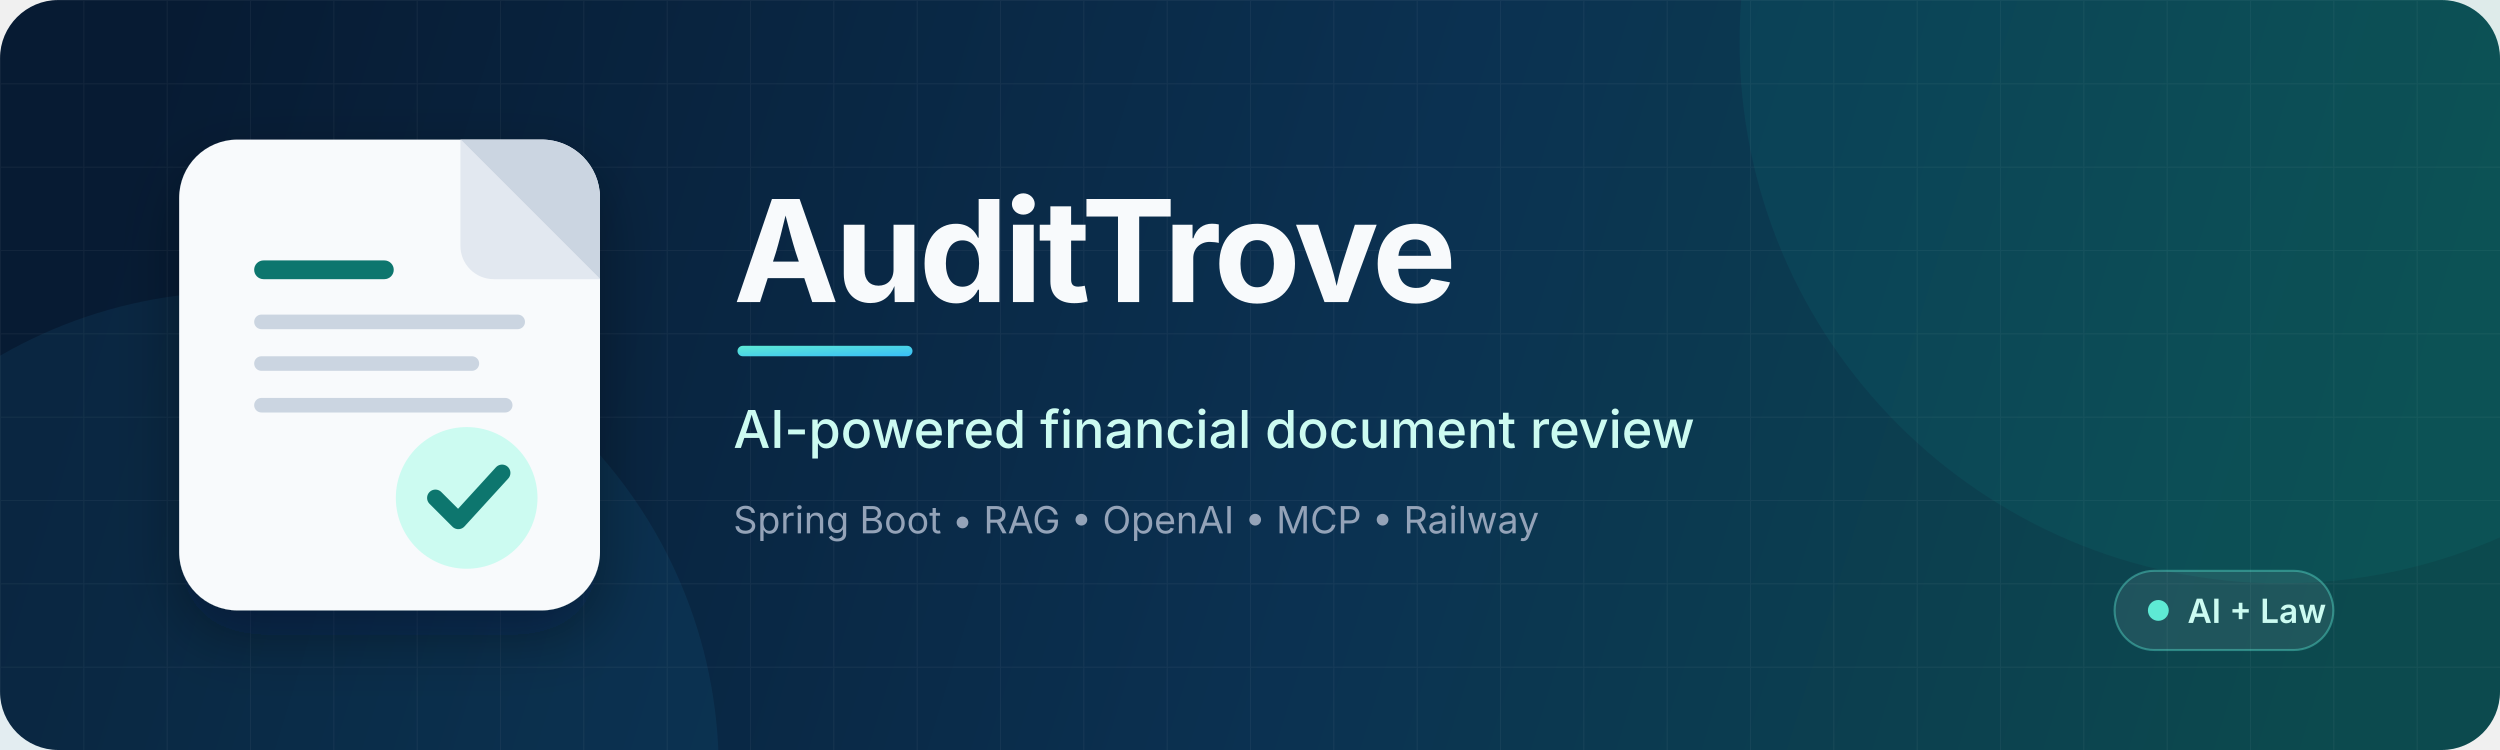
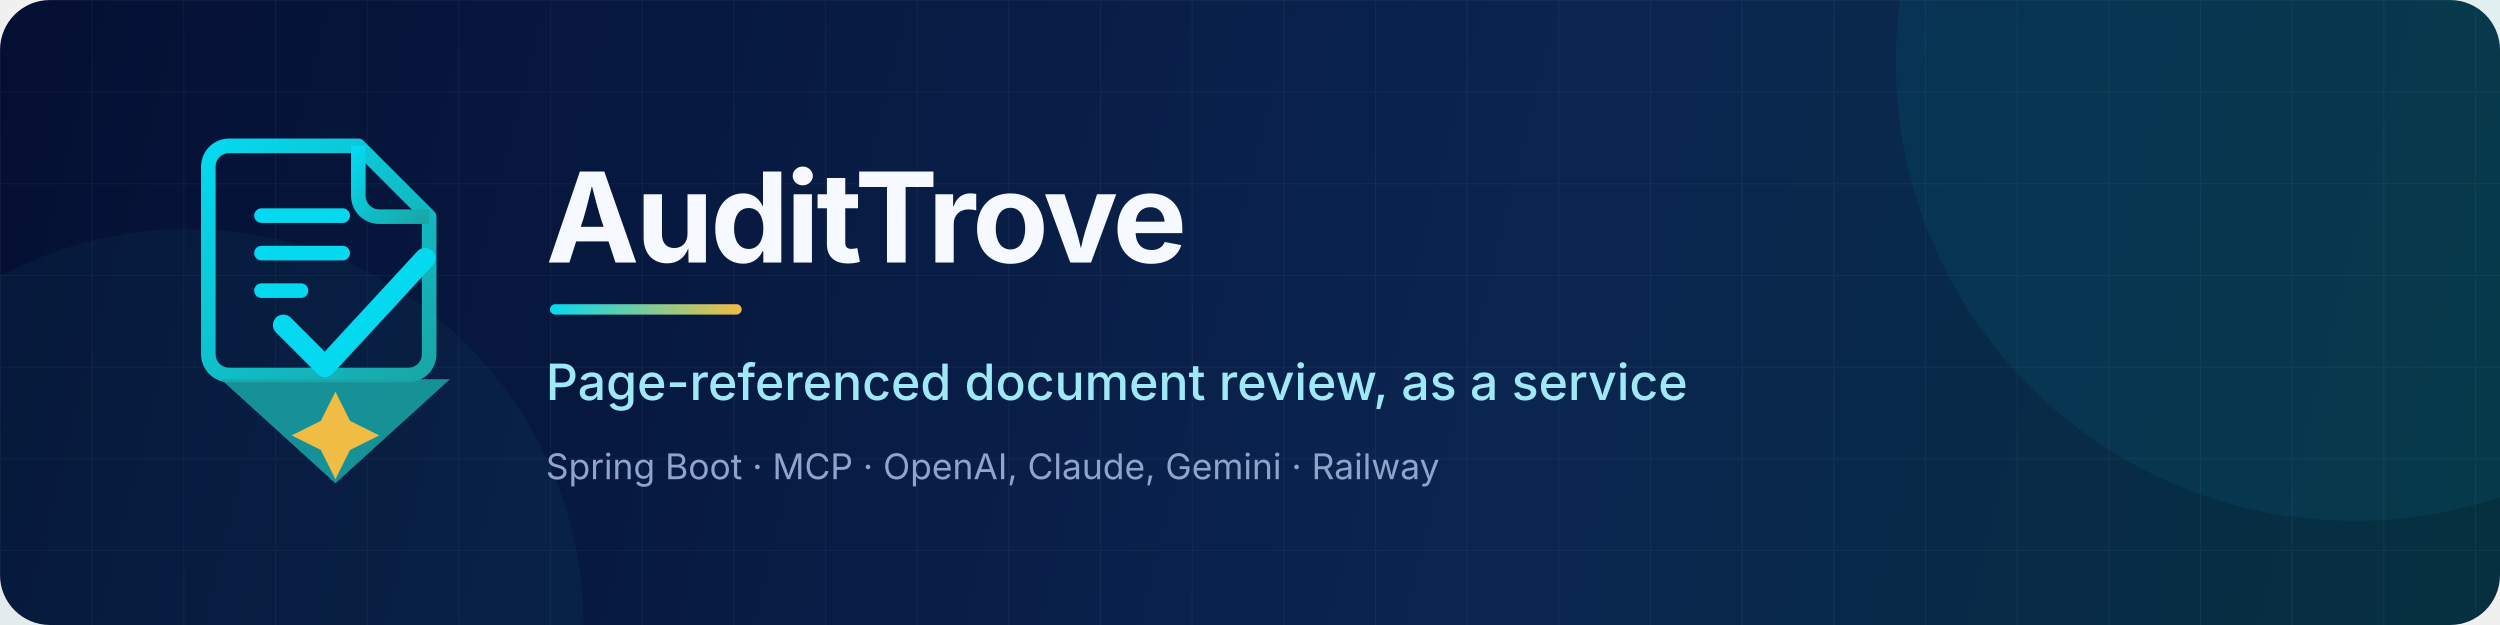
- <svg xmlns="http://www.w3.org/2000/svg" width="1200" height="360" viewBox="0 0 1200 360" fill="none">
+ <svg xmlns="http://www.w3.org/2000/svg" width="1200" height="300" viewBox="0 0 1200 300" fill="none">
  <defs>
-     <linearGradient id="bg" x1="80" y1="20" x2="1120" y2="340" gradientUnits="userSpaceOnUse">
-       <stop stop-color="#071B33" />
-       <stop offset="0.55" stop-color="#0B3151" />
-       <stop offset="1" stop-color="#0C4A4E" />
+     <linearGradient id="bg" x1="0" y1="0" x2="1200" y2="300" gradientUnits="userSpaceOnUse">
+       <stop stop-color="#050F33" />
+       <stop offset="0.6" stop-color="#0A2550" />
+       <stop offset="1" stop-color="#06303F" />
    </linearGradient>
-     <linearGradient id="accent" x1="0" y1="0" x2="1" y2="1">
-       <stop stop-color="#5EEAD4" />
-       <stop offset="1" stop-color="#38BDF8" />
+     <linearGradient id="cyan" x1="0" y1="0" x2="1" y2="1">
+       <stop stop-color="#05D9F0" />
+       <stop offset="1" stop-color="#19A6A6" />
    </linearGradient>
-     <filter id="shadow" x="-20%" y="-20%" width="140%" height="140%">
-       <feDropShadow dx="0" dy="12" stdDeviation="15" flood-color="#020617" flood-opacity="0.34" />
-     </filter>
-     <pattern id="grid" width="40" height="40" patternUnits="userSpaceOnUse">
-       <path d="M40 0H0V40" stroke="#FFFFFF" stroke-opacity="0.045" />
+     <linearGradient id="rule" x1="0" y1="0" x2="1" y2="0">
+       <stop stop-color="#05D9F0" />
+       <stop offset="1" stop-color="#F0BC43" />
+     </linearGradient>
+     <pattern id="grid" width="44" height="44" patternUnits="userSpaceOnUse">
+       <path d="M44 0H0V44" stroke="#FFFFFF" stroke-opacity="0.04" />
    </pattern>
  </defs>
-   <rect width="1200" height="360" rx="28" fill="url(#bg)" />
-   <rect width="1200" height="360" rx="28" fill="url(#grid)" />
-   <circle cx="1095" cy="20" r="260" fill="#14B8A6" fill-opacity="0.08" />
-   <circle cx="115" cy="370" r="230" fill="#38BDF8" fill-opacity="0.07" />
-   <g filter="url(#shadow)">
-     <rect x="86" y="67" width="202" height="226" rx="28" fill="#F8FAFC" />
-     <path d="M221 67H260C275.464 67 288 79.536 288 95V134L221 67Z" fill="#CBD5E1" />
-     <path d="M221 67V118C221 126.837 228.163 134 237 134H288" fill="#E2E8F0" />
-     <rect x="122" y="125" width="67" height="9" rx="4.5" fill="#0F766E" />
-     <rect x="122" y="151" width="130" height="7" rx="3.5" fill="#CBD5E1" />
-     <rect x="122" y="171" width="108" height="7" rx="3.5" fill="#CBD5E1" />
-     <rect x="122" y="191" width="124" height="7" rx="3.5" fill="#CBD5E1" />
-     <circle cx="224" cy="239" r="34" fill="#CCFBF1" />
-     <path d="M209 239L220 250L241 227" stroke="#0F766E" stroke-width="8" stroke-linecap="round" stroke-linejoin="round" />
+   <rect width="1200" height="300" rx="24" fill="url(#bg)" />
+   <rect width="1200" height="300" rx="24" fill="url(#grid)" />
+   <circle cx="1130" cy="30" r="220" fill="#05D9F0" fill-opacity="0.06" />
+   <circle cx="90" cy="300" r="190" fill="#19A6A6" fill-opacity="0.06" />
+   <g transform="translate(92 70)">
+     <path d="M8 10a10 10 0 0 1 10-10h62l34 34v66a10 10 0 0 1-10 10H18a10 10 0 0 1-10-10z" fill="none" stroke="url(#cyan)" stroke-width="7" stroke-linejoin="round" />
+     <path d="M80 0v24a10 10 0 0 0 10 10h24" fill="none" stroke="url(#cyan)" stroke-width="7" stroke-linejoin="round" />
+     <rect x="30" y="30" width="46" height="7" rx="3.5" fill="#05D9F0" />
+     <rect x="30" y="48" width="46" height="7" rx="3.5" fill="#05D9F0" />
+     <rect x="30" y="66" width="26" height="7" rx="3.5" fill="#05D9F0" />
+     <path d="M44 86l20 20 48-52" fill="none" stroke="#05D9F0" stroke-width="10" stroke-linecap="round" stroke-linejoin="round" />
+     <path d="M14 112h110l-55 50z" fill="#19A6A6" fill-opacity="0.85" />
+     <path d="M69 118l7 14 14 7-14 7-7 14-7-14-14-7 14-7z" fill="#F0BC43" />
  </g>
-   <text x="352" y="145" fill="#F8FAFC" font-family="Inter,Segoe UI,Arial,sans-serif" font-size="68" font-weight="750" letter-spacing="-2">AuditTrove</text>
-   <rect x="354" y="166" width="84" height="5" rx="2.5" fill="url(#accent)" />
-   <text x="352" y="215" fill="#CCFBF1" font-family="Inter,Segoe UI,Arial,sans-serif" font-size="25" font-weight="500">AI-powered financial document review</text>
-   <text x="352" y="256" fill="#94A3B8" font-family="Inter,Segoe UI,Arial,sans-serif" font-size="18">Spring Boot  •  RAG  •  OpenAI  •  MCP  •  Railway</text>
-   <g transform="translate(1015 274)">
-     <rect width="105" height="38" rx="19" fill="#FFFFFF" fill-opacity="0.08" stroke="#5EEAD4" stroke-opacity="0.4" />
-     <circle cx="21" cy="19" r="5" fill="#5EEAD4" />
-     <text x="35" y="25" fill="#CCFBF1" font-family="Inter,Segoe UI,Arial,sans-serif" font-size="16" font-weight="600">AI + Law</text>
-   </g>
+   <text x="262" y="126" fill="#F6F9FF" font-family="Inter,Segoe UI,Arial,sans-serif" font-size="60" font-weight="750" letter-spacing="-1.6">AuditTrove</text>
+   <rect x="264" y="146" width="92" height="5" rx="2.5" fill="url(#rule)" />
+   <text x="262" y="192" fill="#9FE8F5" font-family="Inter,Segoe UI,Arial,sans-serif" font-size="24" font-weight="500">Page-referenced document review, as a service</text>
+   <text x="262" y="230" fill="#8FA4CC" font-family="Inter,Segoe UI,Arial,sans-serif" font-size="17">Spring Boot  ·  MCP  ·  OpenAI, Claude, Gemini  ·  Railway</text>
</svg>
